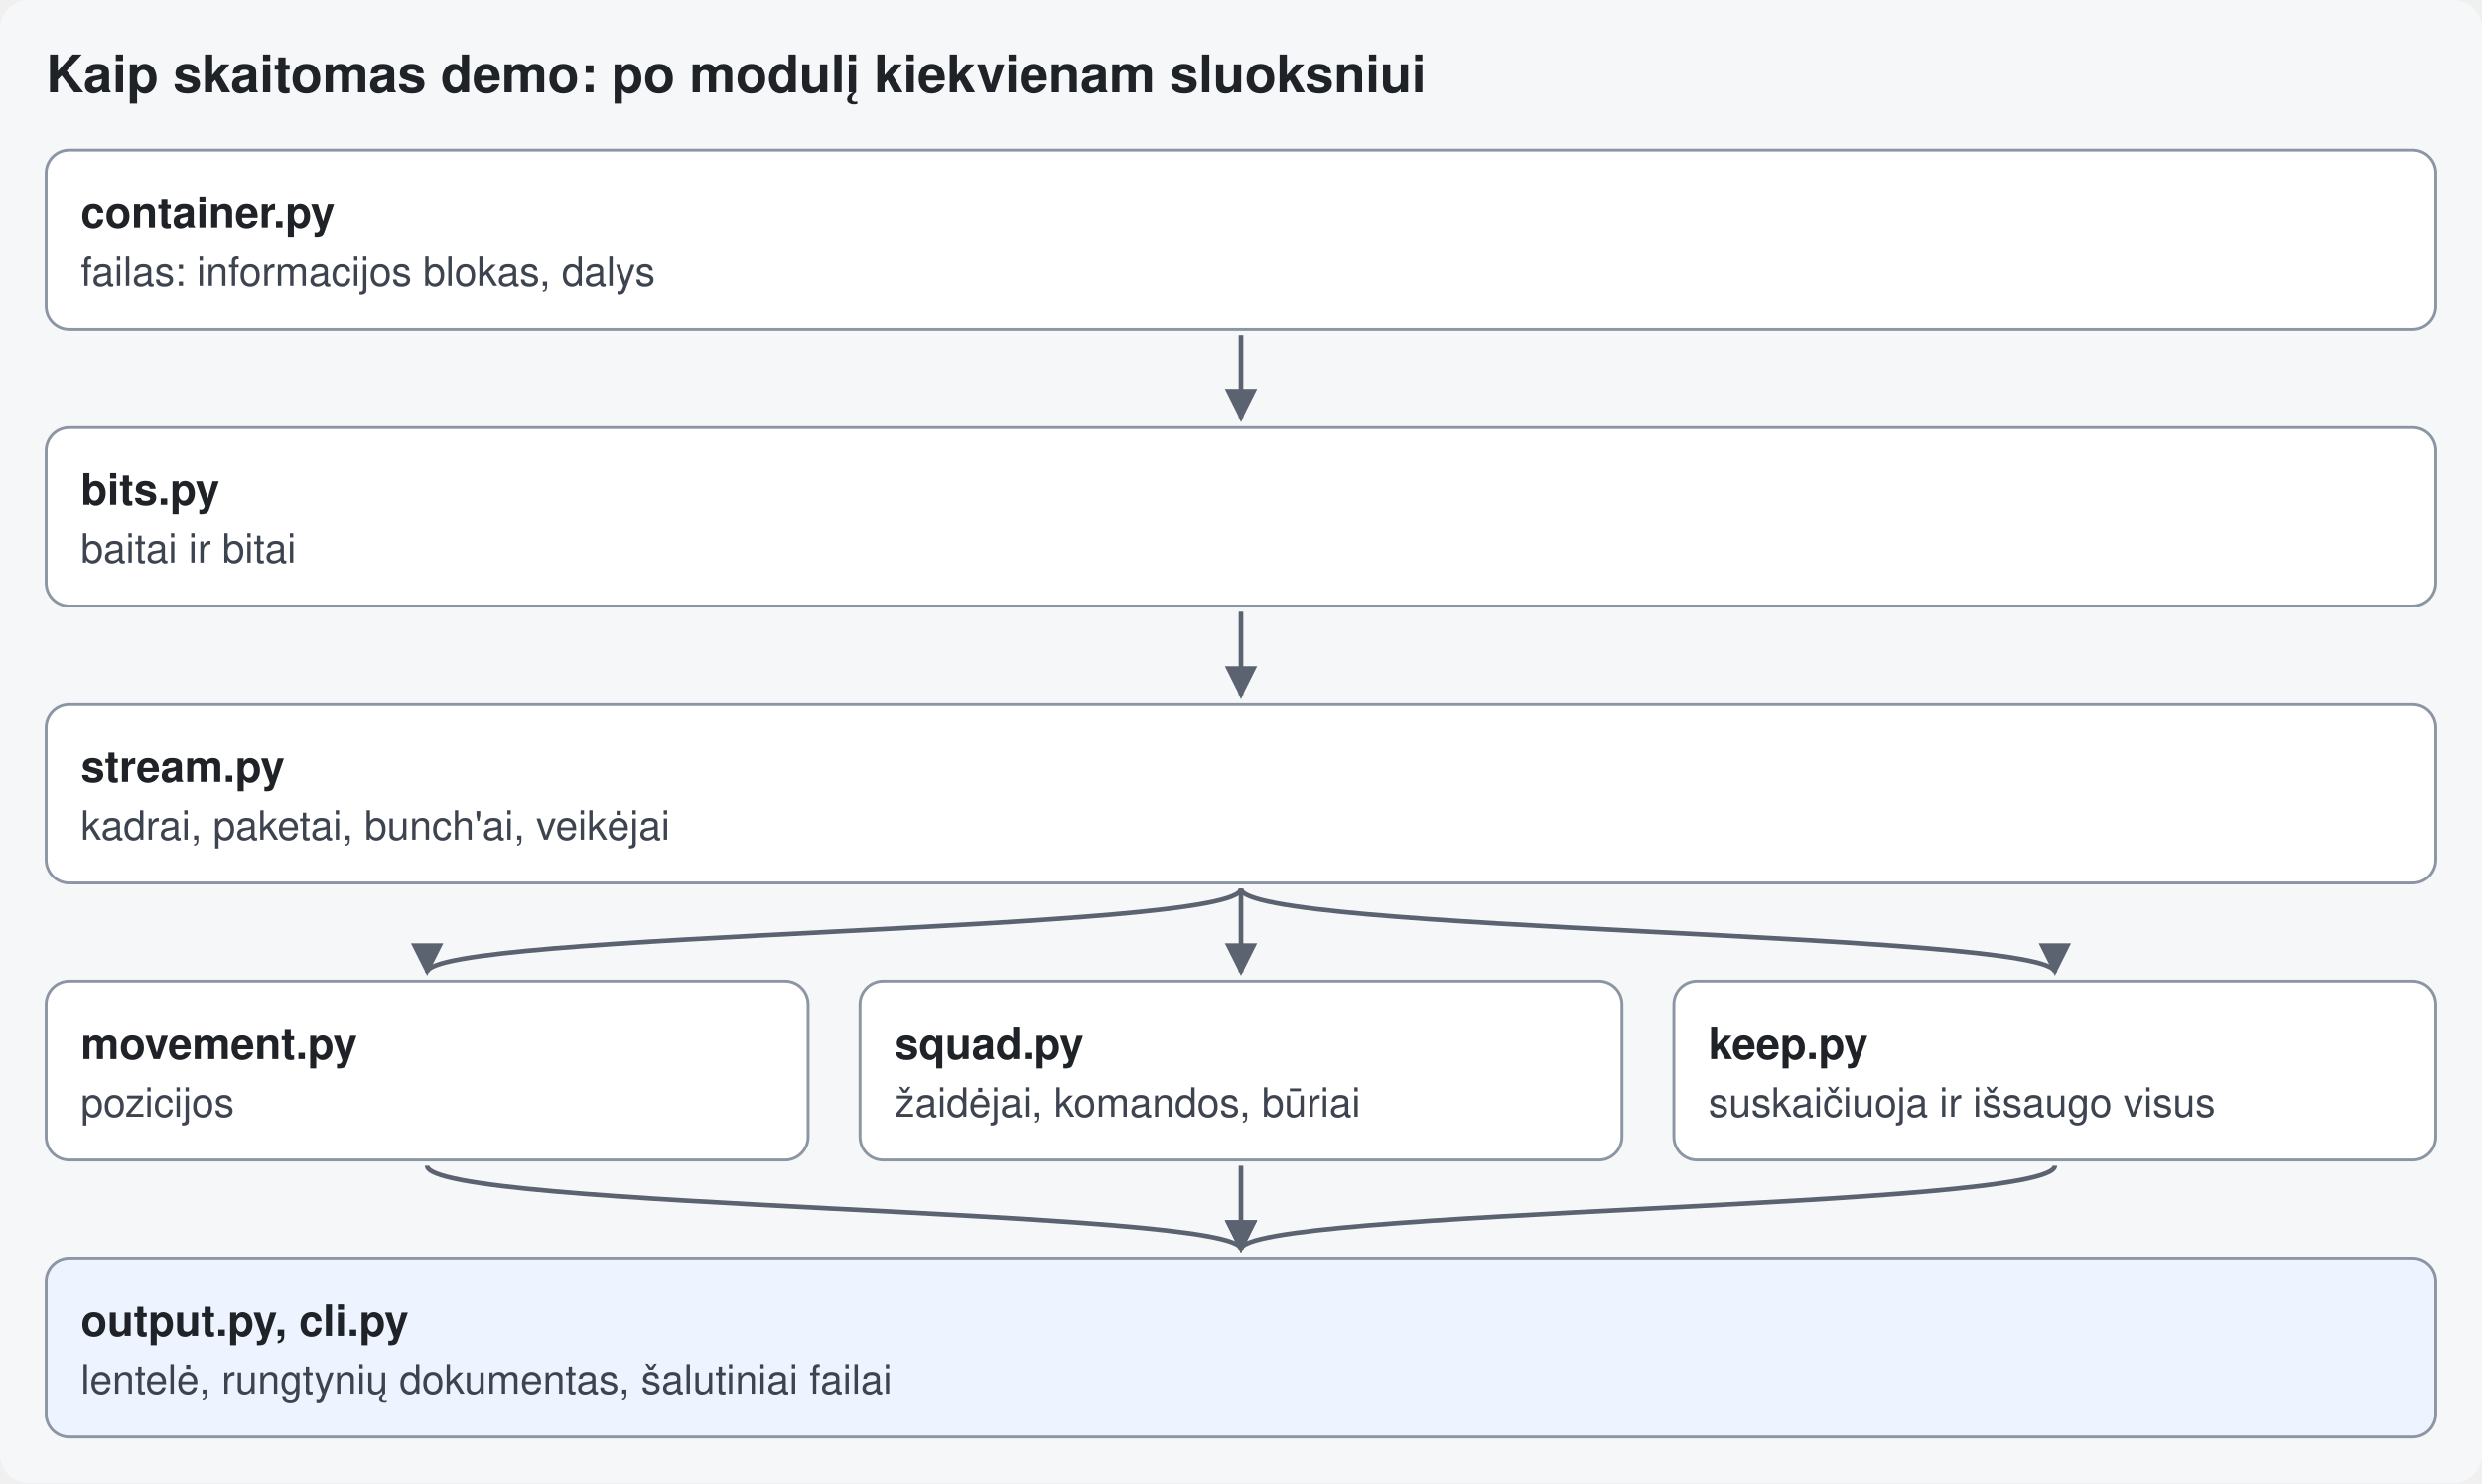
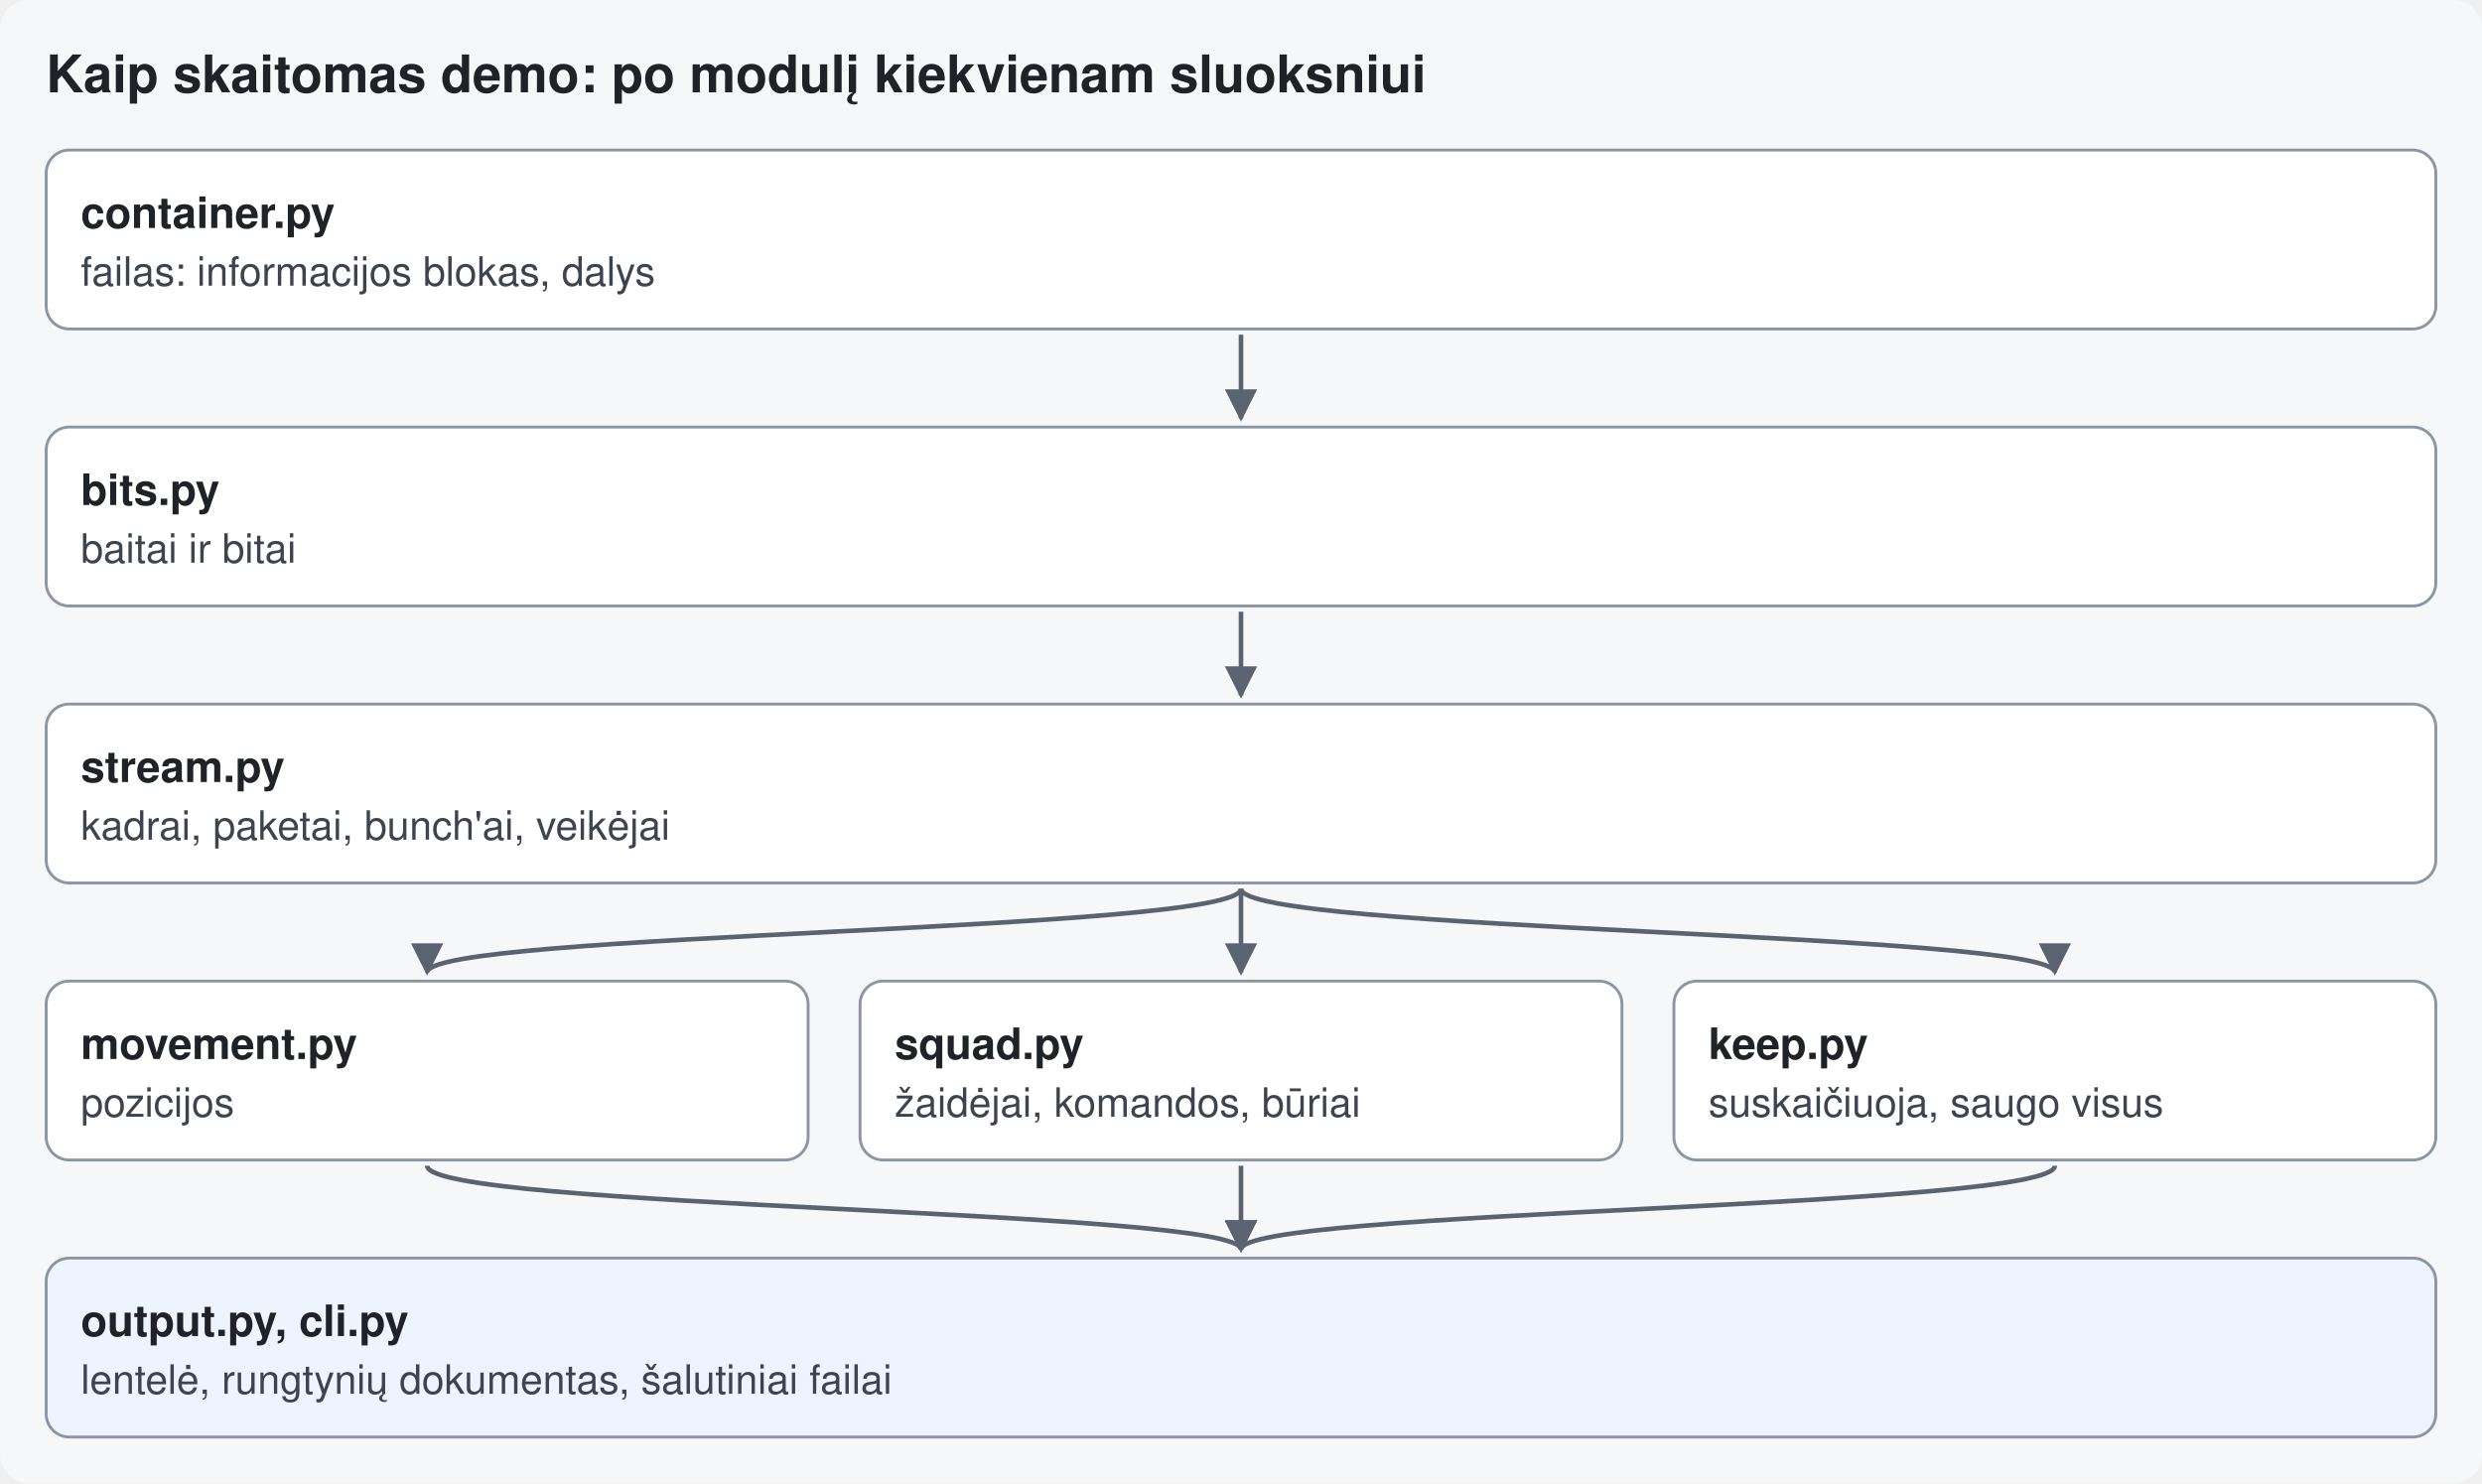
<svg xmlns="http://www.w3.org/2000/svg" width="860" height="514" viewBox="0 0 860 514" font-family="Segoe UI,Helvetica,Arial,sans-serif">
  <defs>
    <marker id="a" viewBox="0 0 10 10" refX="9" refY="5" markerWidth="7" markerHeight="7" orient="auto">
      <path d="M0,0L10,5L0,10z" fill="#5b6270" />
    </marker>
  </defs>
  <rect width="860" height="514" rx="10" fill="#f6f7f9" />
  <text x="16" y="32" font-size="18" fill="#1f2328" font-weight="600">Kaip skaitomas demo: po modulį kiekvienam sluoksniui</text>
  <rect x="16" y="52" width="828" height="62" rx="8" fill="#ffffff" stroke="#8c95a3" />
  <text x="28" y="79" font-size="15" fill="#1f2328" font-weight="600">container.py</text>
  <text x="28" y="99" font-size="14" fill="#3d4450">failas: informacijos blokas, dalys</text>
  <rect x="16" y="148" width="828" height="62" rx="8" fill="#ffffff" stroke="#8c95a3" />
  <text x="28" y="175" font-size="15" fill="#1f2328" font-weight="600">bits.py</text>
  <text x="28" y="195" font-size="14" fill="#3d4450">baitai ir bitai</text>
  <path d="M430,116 C430,131.0 430,131.0 430,145" fill="none" stroke="#5b6270" stroke-width="1.6" marker-end="url(#a)" />
  <rect x="16" y="244" width="828" height="62" rx="8" fill="#ffffff" stroke="#8c95a3" />
  <text x="28" y="271" font-size="15" fill="#1f2328" font-weight="600">stream.py</text>
  <text x="28" y="291" font-size="14" fill="#3d4450">kadrai, paketai, bunch'ai, veikėjai</text>
  <path d="M430,212 C430,227.0 430,227.0 430,241" fill="none" stroke="#5b6270" stroke-width="1.6" marker-end="url(#a)" />
  <rect x="16" y="340" width="264" height="62" rx="8" fill="#ffffff" stroke="#8c95a3" />
  <text x="28" y="367" font-size="15" fill="#1f2328" font-weight="600">movement.py</text>
  <text x="28" y="387" font-size="14" fill="#3d4450">pozicijos</text>
  <rect x="298" y="340" width="264" height="62" rx="8" fill="#ffffff" stroke="#8c95a3" />
  <text x="310" y="367" font-size="15" fill="#1f2328" font-weight="600">squad.py</text>
  <text x="310" y="387" font-size="14" fill="#3d4450">žaidėjai, komandos, būriai</text>
  <rect x="580" y="340" width="264" height="62" rx="8" fill="#ffffff" stroke="#8c95a3" />
  <text x="592" y="367" font-size="15" fill="#1f2328" font-weight="600">keep.py</text>
-   <text x="592" y="387" font-size="14" fill="#3d4450">suskaičiuoja ir išsaugo visus</text>
+   <text x="592" y="387" font-size="14" fill="#3d4450">suskaičiuoja, saugo visus</text>
  <path d="M430,308 C430,323.0 148,323.0 148,337" fill="none" stroke="#5b6270" stroke-width="1.6" marker-end="url(#a)" />
  <path d="M430,308 C430,323.0 430,323.0 430,337" fill="none" stroke="#5b6270" stroke-width="1.6" marker-end="url(#a)" />
  <path d="M430,308 C430,323.0 712,323.0 712,337" fill="none" stroke="#5b6270" stroke-width="1.6" marker-end="url(#a)" />
  <rect x="16" y="436" width="828" height="62" rx="8" fill="#eef4ff" stroke="#8c95a3" />
  <text x="28" y="463" font-size="15" fill="#1f2328" font-weight="600">output.py, cli.py</text>
  <text x="28" y="483" font-size="14" fill="#3d4450">lentelė, rungtynių dokumentas, šalutiniai failai</text>
  <path d="M148,404 C148,419.0 430,419.0 430,433" fill="none" stroke="#5b6270" stroke-width="1.6" marker-end="url(#a)" />
  <path d="M430,404 C430,419.0 430,419.0 430,433" fill="none" stroke="#5b6270" stroke-width="1.6" marker-end="url(#a)" />
  <path d="M712,404 C712,419.0 430,419.0 430,433" fill="none" stroke="#5b6270" stroke-width="1.6" marker-end="url(#a)" />
</svg>
